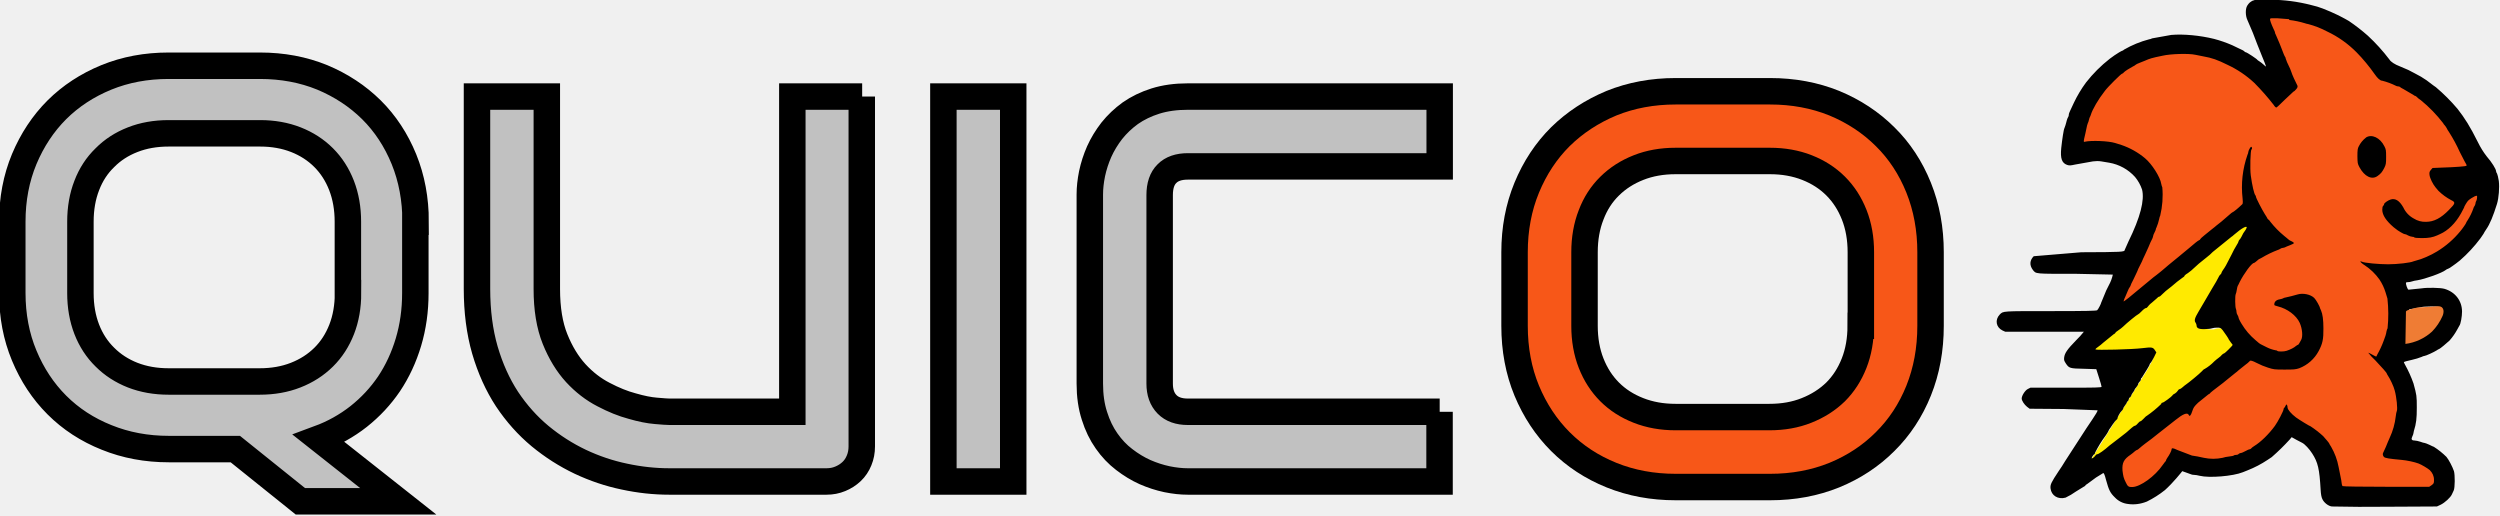
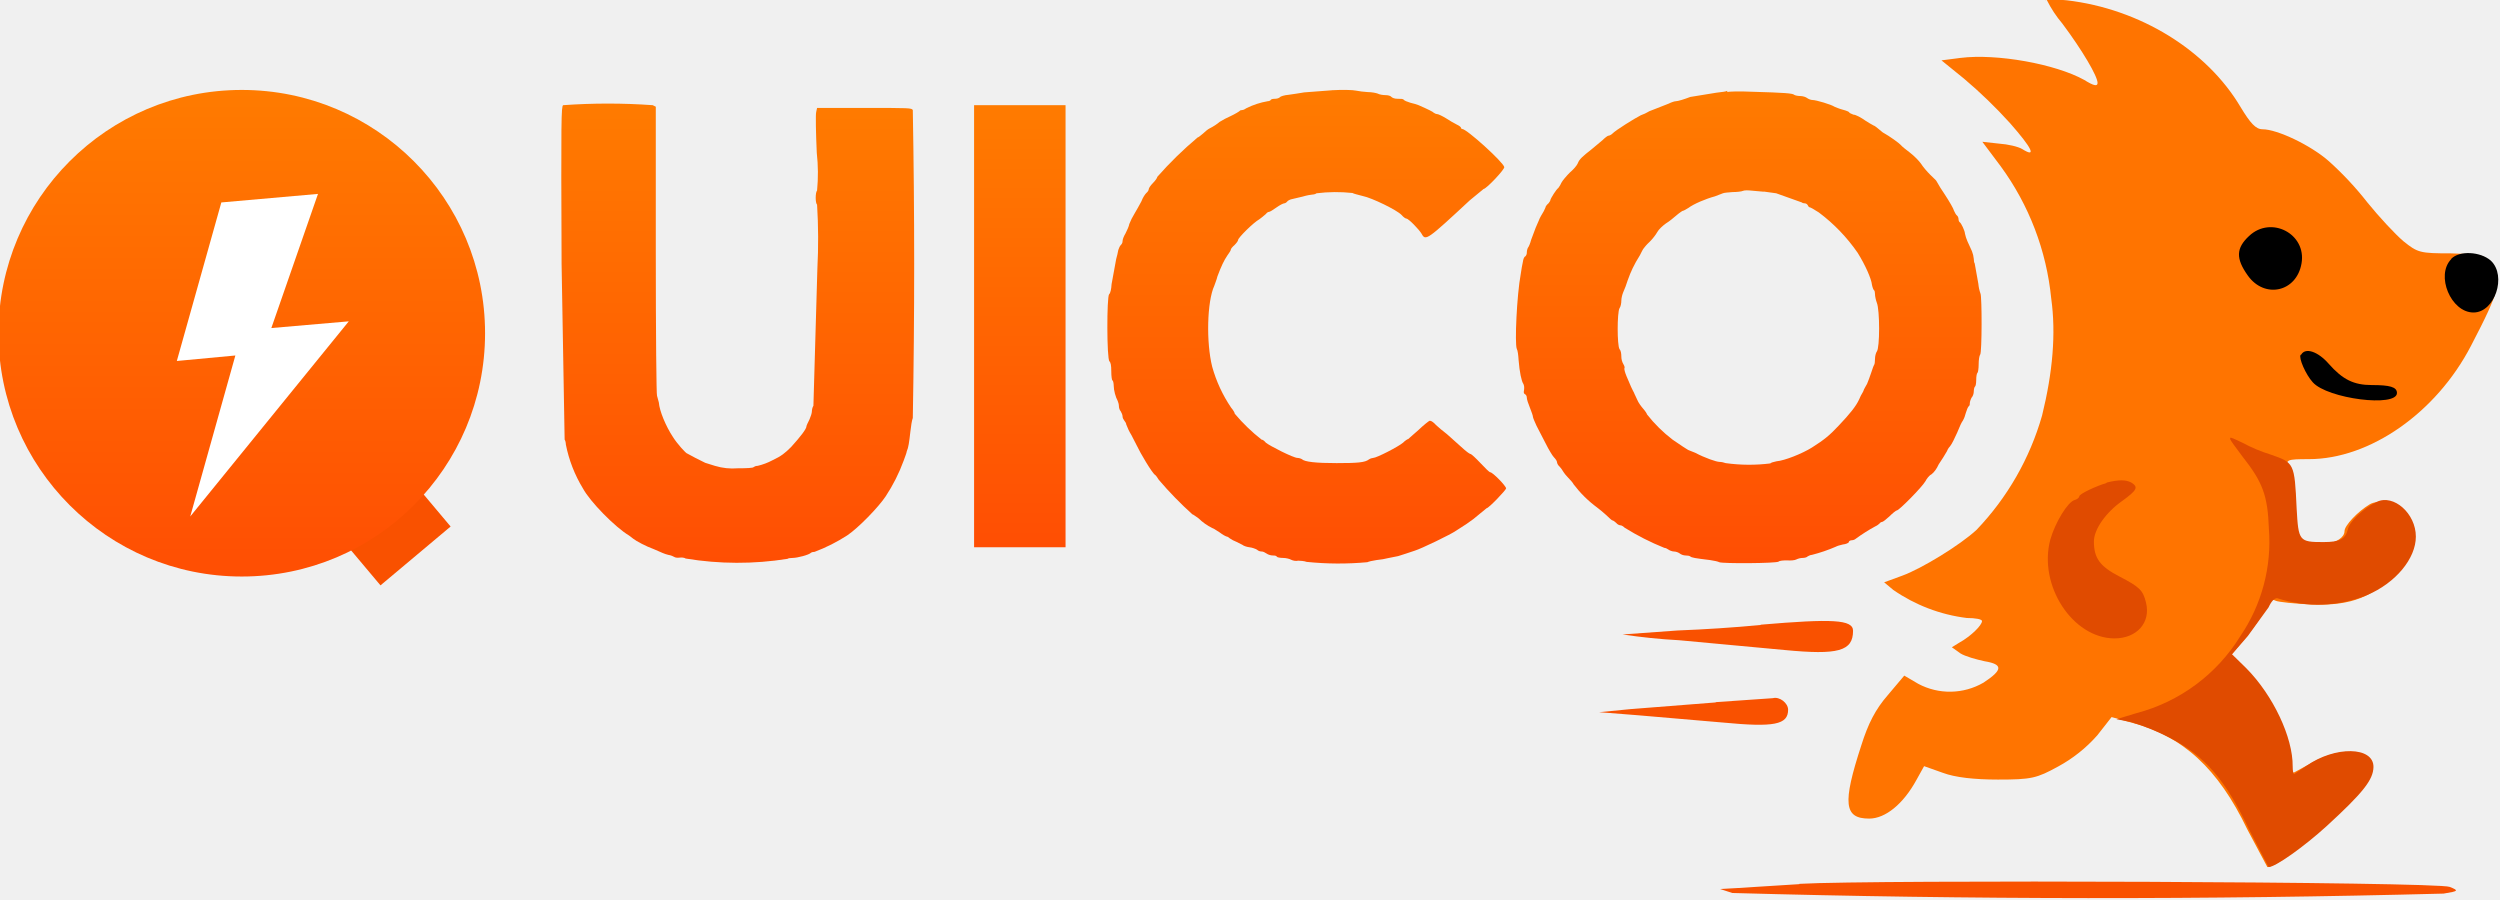
- <svg xmlns="http://www.w3.org/2000/svg" width="1890" height="390" stroke="#000" stroke-linecap="round" stroke-linejoin="round" fill="#fff" fill-rule="evenodd">
-   <g fill-rule="nonzero">
-     <path d="M1637.8 214.7l70.7-58 1 1.3-23.6 41.7-18.5 32.5c-2.2 3.7-4.4 6.8-3 11.7 1.3 5.2 4.6 5.2 8.4 5.2 1 .1 2.3-.7 3.5-.8 11.4-1 14.6 1.2 21 15.7-40 33.8-81.4 66-122.8 98.2l-1.7-1.5c1.2-2 2.4-4.2 3.7-6.3l46.4-74c1.7-2.7 3-5.5 4.5-8.3 1.8-4 .1-7-4-6.8-7.5.3-15 1.5-22.4 1.8h-23.7c-.6 0-1-.7-2-1.4l29.2-24 31.3-26c.5-.4 1.2-.6 2-1.2z" stroke="none" fill="#ffea00" />
-     <path d="M1769.4 368l-3.3-18.7c-3.3-13.7-12.5-22.7-24.5-29.3-6-3.2-12-6.6-14.4-14.4-6.3 18-17.7 30.8-35 37.5-17.6 6.8-34.5 4.5-50.4-3.6-4.5 6.2-8.5 13-13.7 18.6-3.7 4-8.8 7-13.7 9.7-5.7 3-10.2.6-11.4-5.8-.4-2.2-.8-4.5-1-6.7 0-3.4.5-6.5 3.6-9l33.4-26.6c2.4-2 5-4 7.7-5.4 2-1 4.8-1.3 8-2 1.5-8.8 10.7-12.4 17.5-18l18.4-15 10-8c10 6.4 20.6 9.2 32 7.3 11.6-2 18.8-9.8 22-20.8a41 41 0 0 0-4.8-32.5c-1.8-3.3-4.6-4.4-8-4l-18.5 3c-2 .4-3.5 2.2-5.8 3.7l13 6c8 4.6 12 15.8 7.6 23.3-3.4 5.7-11.4 9-19 7-15.5-3.7-33.3-22-30.7-40.8 1.6-12 6.4-22.8 18-29l25.6-13.5a72 72 0 0 1-26.5-30.6c-6-13-7.2-26.6-5.4-40.7-.5-.1-1-.2-1.5-.2-1.3 5.3-3.4 10.6-4 16l-.3 23.7c-.1 1.4-1.4 3-2.5 4-13.2 11-26.5 22-39.7 32.8l-43.4 36.2-6.2 4.2 5.3-12.2c8.4-17.2 16.7-34.4 22.6-52.6 5.3-16.6 2.5-31.6-9.7-43.8-8.2-8.3-18.7-13.2-30.7-14l-17.2-1.3 2.5-12.2c2.4-11 8.2-20.7 15.5-28.8 12-13.2 26.8-21.7 45-24.2a79 79 0 0 1 57.8 13.8 103 103 0 0 1 25.9 26.8c4.6-4.3 9.2-8.4 13.7-12.6 1.7-1.6 2.7-3 1.5-6l-19.5-48c-.3-.5-.4-1-.7-2 13-.6 25 1.7 36.5 6a94 94 0 0 1 44.7 36.7c1.6 2.2 4.2 4.4 6.8 5.2a80 80 0 0 1 37.2 22.9c6 6.8 11 14.8 16 22.6 3.8 6.2 6.6 13 10.3 20.4l-22.6.7c-6.2.1-8 2.5-5.6 8.2 3 7 7.8 12.4 14.5 16l4.5 2.3c-3.7 5.8-8.2 10.4-14 13.3-11.4 5.5-22.2-.6-26.3-9.7-2.5-5.6-7.2-7-11.6-4.5-3.8 2.4-4.6 8.3-1.6 13a34 34 0 0 0 38 14c8.3-2.7 15-8 19.2-16.2 1.3-2.5 2-5.3 3.8-7.5 2-2.7 4.6-5 7.5-7.8 3.5 11.3-14 35.3-31 44.8-17 9.5-35.4 10.3-54.4 7.8 15.2 10.5 20.7 25.3 19.4 42.5-.8 11-3.8 21.6-11.2 30 4 5.4 8.8 11.2 12.5 17.5 6.4 10.8 6.6 22.5 2.7 34.2-2 6.3-5 12.5-7.3 18.7-2 5.4-1.2 6.4 4.5 7l17.6 2.4c6 1.7 12.2 3.6 15 10.2 2.2 5 1.3 7.2-4.8 8.8-20.7 0-40.6 0-60.5-.1-1.6 0-3.2-.4-4.8-.7m31.2-263c-.4-.4-.7-.8-1.4-1.8-5.7-5.8-10.5-5.4-14.7 1.7-4.3 7.3-2.5 14.4 1.3 21.3 3.3 6 9 6.6 14.3 1 4.2-6 6-12 2-19 0 0 .1 0 0-.6l-1.7-2.2s.1 0 .1-.6z" stroke-linejoin="miter" stroke-linecap="butt" fill="#f75718" stroke-width="9" stroke="#f75718" />
-     <g stroke="none">
-       <path d="M1703.4.3c-2.5 1.3-3.2 2-4.5 4-1.5 2.5-1.4 7.7.2 11l2.4 5.6 1.7 4 3.3 8.6 3.6 9c1.5 3.3 3 7.6 3 7.7-.1.2-1-.5-2-1.5a24 24 0 0 0-3.1-2.4c-.8-.4-1.4-1-1.4-1 0-.5-8-5.8-8.8-5.8-.4 0-.8-.3-1-.6-.3-.4-2-1.4-4-2.2l-5.2-2.5a94 94 0 0 0-13.8-4.8c-10.5-2.6-23-3.8-32.3-3L1627 29c-.7.4-1.7.7-2.2.7a77 77 0 0 0-19 7.8c-.4.4-1 .8-1.2.8-.5 0-4.5 2.4-6 3.5a62 62 0 0 0-3.6 2.6 105 105 0 0 0-18 18 93 93 0 0 0-9.2 15.4l-2.8 6c-.5 1-1 2.3-1 3s-.2 1.3-.4 1.5c-.2.1-1 2-1.5 4.2a33 33 0 0 1-1.4 4.4c-.5.6-1.7 8.4-2.4 15-.8 8 .5 11.4 4.5 12.8 1.7.5 2.4.5 6-.3l13.5-2.4c2.2-.3 4.2-.3 6.2 0l6 1a34 34 0 0 1 19.6 10.8 30 30 0 0 1 5.3 9.5c2 8-1.3 21-10.3 39.3l-2.8 6.3c0 1.6-2 1.7-32.8 1.8l-36 3c-3 3-3.4 6.7-.7 10.3 2.5 3.2 1.4 3 32.5 3l28 .6a29 29 0 0 1-3 8c-.2.4-.7 1.3-1 2l-1 2-3.8 9.2c0 .6-2 4.7-3 5.7-.3.5-8 .7-35 .7-37.3 0-36-.1-38.7 2.6-3.8 4-2.8 9.6 2 12l2.2 1h29.6 29.8a72 72 0 0 1-5.9 6.5c-6.6 6.8-8.6 9.6-9 13-.2 1.8-.1 2.4 1.3 4.5 2.4 3.6 3 3.8 13.8 4l9.2.3 2 6.3c1.2 3.5 2 6.7 2 7-.2.6-4.2.7-27 .7H1535l-2 1c-2 1-4.6 5-4.6 7.2 0 1.6 2 4.6 4 6.2l2 1.5 25.6.2 25.8 1c.1.5-1.6 3.4-3.8 6.6l-4.7 7-10.5 16.2-5.5 8.5a132 132 0 0 1-5.1 7.9c-5.5 8.3-6.3 10-6 12.8.6 5.5 5.7 8.6 11.4 7a51 51 0 0 0 7.8-4.6l6.5-4c.3 0 .5-.2.5-.4s.8-1 1.8-1.5l6.4-4.7 5.5-3.4c.5.1 1.2 1.7 2 5 2.2 8 3.2 10 6.7 13.4a16 16 0 0 0 9.9 5c4.7.7 9.5.1 14.3-1.8a75 75 0 0 0 13.7-8.7c2.6-2.3 6.7-6.6 8.7-9l3.2-3.8 1.2-1.5 2.8 1 3.6 1.3c.5.3 1.5.5 2.4.5s3 .3 4.4.7c7.3 1.8 25.2.3 32.6-2.7l3.5-1.4a80 80 0 0 0 15.3-8l3-2a164 164 0 0 0 13.6-13.3l1.5-1.8 3.6 2 4.4 2.3c2 1 5.4 4.7 7.5 8 4.4 6.8 5.5 11.7 6.4 27.5.2 3.5.6 5.6 1.3 7 1.2 2.7 4.5 5.3 7.2 5.6a1188 1188 0 0 0 40.7.2l38.7-.2 3-1.4c3-1.5 7.3-5.4 8.3-7.7l1.4-3c1-2 1-11.8.2-14.6-1.2-3.5-4-8.8-5.7-10.8a57 57 0 0 0-9.5-7.6c-.2 0-1.7-.7-3.3-1.5-1.6-.7-3.2-1.4-3.6-1.4s-2-.4-3.5-1a18 18 0 0 0-4.4-.9c-2 0-2.5-1-1.5-3 .5-1 .8-2 .8-2.2a10 10 0 0 1 .4-2c1.8-5.7 2.2-9.4 2.2-17.7 0-8.8-.1-9.4-2.5-18.2a90 90 0 0 0-6.4-14.2c-.6-1-1-2-.8-2 .1-.2 3-1 6.2-1.7a47 47 0 0 0 7.2-2.2c.7-.4 1.6-.7 2-.7 1 0 7.5-3 9.3-4.2.8-.6 1.6-1 1.8-1 .5 0 6.5-5 8-6.5a45 45 0 0 0 5.9-8.5l1.5-2.7c1-1.2 2-7 2-10.6 0-8.2-5.2-15-13.5-17.3-3-.8-12.7-1-17-.3l-10 1c-.8-.3-2.3-4.6-1.8-5.4.1-.2.8-.3 1.5-.3.8 0 2-.2 2.8-.5a21 21 0 0 1 4.2-.9c6-1 18.6-5.5 21.5-7.8a4 4 0 0 1 1.7-.9c.5 0 5.2-3.2 9-6.3a107 107 0 0 0 15.5-16.7c1.8-2.5 3.2-4.7 3.2-5 0-.1.6-1 1.3-2 2.6-3.7 5.2-10 8-19 1.4-4.5 2-12.5 1.4-17.4-.4-2.5-1-5-1.3-5.5-.4-.5-.8-1.5-.8-2 0-1.4-3.2-6.7-7-11a61 61 0 0 1-6.7-10.8c-6-12-9.8-18-15.4-25.2a140 140 0 0 0-16.4-16.4c-1-.6-2.2-1.6-2.8-2a69 69 0 0 0-8.4-5.9l-5-2.7-4.6-2.4-6.3-2.7c-4-1.5-7-3.5-8-5.2a139 139 0 0 0-16.3-18 141 141 0 0 0-14.3-11.1c-.8-.4-2.2-1.2-3-1.7-5.5-3.2-16.7-8-21-9.2l-4.6-1.2a125 125 0 0 0-31-4c-10.3-.2-11-.2-13 .7zm27.3 14.8a66 66 0 0 1 11.9 2.5 12 12 0 0 0 2.4.6 67 67 0 0 1 14.3 5.6 78 78 0 0 1 22.3 15.8c4.6 4.6 10 11.2 13.6 16.4 2.3 3.3 4.2 5 5.7 5a53 53 0 0 1 10.5 3.9c.3.2 1 .4 1.5.4.7 0 1.2.2 1.4.4.2.3 1.4 1 2.8 1.7l7.5 4.4c.4.4 1 .7 1.3.7.2 0 1 .5 1.4 1 .5.6 1.8 1.6 2.8 2.2a105 105 0 0 1 17 17.5c0 .2.5 1 1 1.4.6.6 1.2 1.6 1.6 2.3.3.6 1 2 1.8 3a119 119 0 0 1 8.1 15l3.6 7c1.6 2.6 1.7 3 1.4 3.5-.4.3-8 1-18.4 1.3l-7.2.3-1.3 1.5c-1 1.3-1.2 1.7-1 3.7.3 2.5 2.5 7 4.6 9.5a81 81 0 0 1 2.2 2.6 41 41 0 0 0 9.6 7c3.4 1.6 3.3 2.4-1.7 7.4-6 6.2-11.4 9-17.3 9a16 16 0 0 1-9.3-2.5 18 18 0 0 1-7.9-8.4c-3-5.2-6-7-9.5-6-2.2.7-5 2.7-5 3.5 0 .4-.3 1-.7 1.3-.5.4-.7 1.5-.7 3 0 4 3 8.4 8.6 13.2l3 2.3c.1 0 1.2.7 2.4 1.5 1.2.7 2.5 1.4 3 1.4s1.6.4 2.5 1a9 9 0 0 0 3.2 1c.7 0 1.4.2 1.5.5.2.3 2.7.5 5.8.5 5.2 0 8.2-.6 11.4-2 .6-.2 1.5-.6 2.2-1 6-2.6 11.8-8.2 16-15.8l2.2-4.2c0-.7 2-4 3-5.2.7-.7 1.8-1.5 2.6-2l2.5-1.4c.7-.3 1.4-.5 1.6-.4.5.3 0 3.6-.6 4.2-.2.3-.4 1-.4 1.5a6 6 0 0 1-.7 2c-.4.4-.8 1.2-.8 1.5a43 43 0 0 1-4.6 9.5c-.6.8-1 1.6-1 1.8 0 .4-3 4.7-4.4 6.3a69 69 0 0 1-17.6 15.3c-4.8 3-12 6-15.2 6.7l-2.7.8c-2 1-12 2.2-19 2.2s-18.3-1-20-2c-.6-.2-1-.3-1-.2-.4.3 1.6 2 3.3 3a42 42 0 0 1 11 10.6 37 37 0 0 1 4.7 9.9l1.4 4.6a106 106 0 0 1 .1 22.5c-.3.4-.6 1.4-.8 2.3a21 21 0 0 1-.8 3.4l-1.3 3.6a66 66 0 0 1-4.8 10.4l-.7 1.5c-.2.4-1-.1-4.5-2-1-.6-1.6-.8-1.6-.6a47 47 0 0 0 5.2 5.6c5 5.3 8.7 9.4 8.7 10 0 .2.5 1 1 1.8 1.4 2 4.3 8 5 11 1.4 5 2.3 14 1.6 15.5-.3.6-.6 2.3-.8 4a52 52 0 0 1-4.6 16.3l-1.4 3.2a93 93 0 0 1-3.3 7.6c-.8 1.2-.6 2.5.3 3.6 1 1 4 1.4 13.6 2.3 3.7.3 9.7 1.6 12.6 2.7 2.2.8 7 3.7 8.5 5 2 2 3.2 4.4 3.2 7.4 0 2.5-.1 2.7-1.8 4l-1.8 1.2H1804c-18 0-32.8-.2-33-.5-.4-.2-.8-2-1-4.4l-2-10a48 48 0 0 0-5.7-15.4c-.8-1.2-1.4-2.2-1.4-2.4 0-.3-2.6-3.4-4.6-5.6a74 74 0 0 0-9.5-7.4c-.5 0-8.4-4.8-11-6.7-3.6-2.7-6.4-6-6.4-7.5 0-.8-.2-1.7-.5-2-.3-.5-.5-.4-1 .6-.3.7-.7 1.4-1 1.6-.3.1-.5.6-.5 1 0 1.3-4.4 9.7-6.6 12.7-4.6 6.3-10.8 12.3-15.6 15.2-1 .6-2 1.4-2.3 1.8-.2.3-.7.6-1 .6-.4 0-2 .6-3.3 1.4-1.5.8-3 1.5-3.7 1.5-.4 0-1 .3-1.5.7-.3.4-1 .7-2 .7-.7 0-1.4.2-1.6.4-.1.3-1.7.6-3.5.8s-4 .6-5 1a34 34 0 0 1-14.2 0l-4.7-1-4.3-.7-11-4.2c-3.3-1.6-4.4-1.7-4.4-.4 0 1-1.8 4.4-3.2 6.3-.6.8-1 1.8-1 2 0 .3-.3.8-.7 1l-1.7 2.3c-6 8.8-17 16.6-23 16.8-2.8.1-3.6-.4-5-3.5-1.7-3.2-2-5-2.5-9-.4-5.8 1-8.5 6.2-12a33 33 0 0 0 3.1-2.5c.7-.6 1.4-1 1.6-1 .3 0 .8-.4 1.3-.8a86 86 0 0 1 4.9-4 196 196 0 0 0 10-7.7 225 225 0 0 1 7-5.5l6-4.7c5.4-4.4 9-6 10-3.8.6 1.5 1.6.5 2.6-2.7 1-3 1.4-3.6 4.5-6.6l7.8-6.3c.3 0 .7-.3 1-.6.4-.7 3-2.7 10-8l4.3-3.5c.4-.4 3.7-3 5.2-4.2.3-.2 1.4-1 2.4-2l5-4a21 21 0 0 0 3.3-2.8c.3-.8 2-.3 5.5 1.5a52 52 0 0 0 8.2 3.4c4.4 1.4 4.8 1.5 12.5 1.5 7.3 0 8.4-.1 11.2-1a28 28 0 0 0 14.7-13c3-5.6 3.7-9 3.6-17.2 0-6.4-.6-10.8-1.8-13.5l-.8-1.8c0-1-3-6.4-4.4-7.7-2.8-2.7-8.5-3.8-12.5-2.6a121 121 0 0 1-9.1 2.3c-.8.1-1.7.4-2 .7-.3.2-1.5.5-2.5.7-2.6.4-4.3 2-4 4.3 0 .2 1.2.7 2.6 1 7.3 1.8 14 6.8 16.6 12.5 2 4.5 2.5 10.5 1 13l-1.4 2.5c-.3.6-.7 1-.8 1-.3 0-1 .5-1.7 1-1.3 1.2-4 2.6-7 3.6-2 .7-6.5.7-7 .1-.2-.3-.8-.5-1.4-.5a25 25 0 0 1-6.5-2.2l-3-1.5c-1.3-.6-2.6-1.3-3-1.7a51 51 0 0 1-2.7-2.3 49 49 0 0 1-10.4-12.2c-1.4-2.2-2.4-4.4-2.4-5 0-.4-.4-1.2-.7-1.7-.4-.5-.8-1.6-.8-2.3 0-.8-.2-1.8-.4-2.3-.7-1.2-.8-10-.2-11.2.3-.5.6-2 .8-3.2.2-1.3.5-2.7.7-3 .3-.5 1-1.8 1.5-3 3-6 9-14.4 10.8-14.4.3 0 1-.6 2-1.4s1.6-1.5 1.8-1.5 1-.5 2-1a77 77 0 0 1 12.4-6c.3 0 1-.4 1.5-.7.6-.4 1.4-.8 2-.8.4 0 1.2-.2 1.7-.4.4-.2 2-1 3.8-1.6 1.7-.6 3-1.4 3-1.6.1-.2-.8-1-2-1.5a7 7 0 0 1-2.4-1.5c-.1-.2-1.6-1.3-3-2.5a68 68 0 0 1-10.3-10.5c-.6-1-1.4-1.8-1.8-2-.3-.2-.6-.6-.6-.8s-1-1.7-2-3.3c-2-3.2-6.6-12-6.6-13 0-.4-.2-.8-.4-1-1-1-2.5-7.7-3.5-15-.7-5-.3-19 .5-19.7.7-.3.5-2-.2-2-.5-.2-2.2 3-2.2 4 0 .3-.2 1.3-.6 2a74 74 0 0 0-3.7 33.1c.3 3.7.3 4-1 5-2 2-6 5.3-6.5 5.3-.2 0-1.5 1-2.8 2.2l-5.8 5-3.8 3c-.2.3-1.7 1.4-3.2 2.6-1.4 1.2-4 3.3-5.8 4.7s-3.2 2.8-3.2 3c0 .3-.4.6-.8.7-.5.2-1.6 1-2.6 1.8l-5 4.2a921 921 0 0 1-5.2 4.3l-2.4 2c-.3.2-1.5 1.2-2.7 2.2a355 355 0 0 0-10.3 8.6c-1.3 1-3 2.5-4 3.2a72 72 0 0 0-4.9 3.9c-16.5 13.8-19.8 16.4-20 16a16 16 0 0 1 1.3-3.4 58 58 0 0 0 2-4.7c.3-1 1-2 1.3-2.5.3-.3.6-1 .6-1 0-.3 1-2.6 2.4-5.2 1.2-2.7 3-6 3.5-7.7l1.8-3.6 1-2c.2-.7 1.3-3 2.4-5.3l2.5-5.5c1-2.5 2.2-5.2 3-6.6.3-.7.6-1.7.6-2 0-.4.5-1.5 1-2.5s1-2 1-2.4c0-.3.2-1 .5-1.4a36 36 0 0 0 2-6.3c.2-1.2.6-2.4.8-2.6a66 66 0 0 0 1.6-21.5c-.2-.3-.6-1.5-.8-2.6-.7-5-7-15-12.3-19.4a56 56 0 0 0-17.8-10l-4.8-1.5c-5.2-1.6-18-2-22.7-1-1.3.3-1.3.3.2-6l1-4.7c.1-1 .5-2 .8-3 .4-.8.8-2 1-3s.5-1.7.7-2 .5-1 .7-1.7c1.2-4 5.5-11.5 10.6-18 2.2-3 12.3-13 13-13 .2 0 1-.4 1.3-1 1-1 4.2-3 6.8-4.4a10 10 0 0 0 2.4-1.5c.2-.2 1.4-.8 3-1.4a82 82 0 0 0 4-1.6c3.2-1.4 4.7-2 13.2-3.7 6-1.4 19.7-1.8 24.6-.7l6 1.2c6.8 1.2 10.7 2.6 18.4 6.4a78 78 0 0 1 20.3 13.7 182 182 0 0 1 14.6 16.6c.7 1.2 1.6 2 2 2 .3 0 3.2-2.7 6.5-6l6.4-6c.3 0 1.2-.7 2-1.7 1.4-1.5 1.5-2.4.6-3.8-.5-.7-4-8.4-4-9 0-.4-1.7-4.5-3.4-7.8l-1-2.7c0-.4-.2-1-.4-1.2-.4-.4-1.5-3-3.2-7.6l-1.2-3-2.8-6.5c-.3-.5-.5-1-.5-1.4s-.4-1.4-1-2.5c-2-4.3-3-7.2-2.7-7.8.2-.6 1.2-.6 5.4-.5l9 .7zm-32.3 157c0 .4-.4 1.2-.8 1.8a22 22 0 0 0-3 5c-.5 1-1.3 2.2-1.7 2.5-.3.3-.6 1-.6 1.2 0 .4-.6 1.5-1.2 2.4a70 70 0 0 0-4.1 7.6c-4 8-5 9.6-6.4 11.5-.7 1-1.2 2-1.2 2.3s-.4 1-1 1.3c-.4.4-1 1.4-1.4 2.3s-2.4 4.5-4.6 8l-5.6 9.6-4.7 8c-3 5-3.4 6.8-2.2 8.4.4.6.7 1.5.7 2 0 2 1.6 3 6.2 2.8 2.2 0 4.7-.3 5.4-.6a14 14 0 0 1 4-.5c2.4 0 2.6.1 4.2 2 1.7 2.3 4.6 6.5 4.6 7 0 .1.7 1 1.4 2l1.5 2c0 .6-6 6.5-6.5 6.5-.4 0-1 .5-1.6 1-.4.6-1.6 1.7-2.5 2.3a39 39 0 0 0-3.3 2.7 33 33 0 0 1-7.4 5.8c-.3 0-1.3.8-2 1.7-1.5 1.7-10.4 9-12 10-.5.3-1.6 1.2-2.5 2-.8.8-2 1.5-2.3 1.5-.5 0-1 .5-1.4 1.2-.3.6-1.3 1.5-2 2-1 .5-1.8 1-2 1.5-.6 1-6.7 5.5-7.5 5.5-.5 0-1 .3-1 1a85 85 0 0 1-11.1 9.1c-.3 0-1.2 1-2.2 2s-2 2-2.5 2c-.3 0-1.3.8-2 1.7s-1.8 1.7-2.2 1.7-1.4.7-2.3 1.5a99 99 0 0 1-8.6 7.1l-8.2 6.3c-4 3.6-8.3 6.6-9.3 6.6-.5 0-1 .5-1.4 1-.5 1-2.8 2.7-2.8 2 0-.6 1.5-3 2-3 .3 0 .5-.4.5-1a85 85 0 0 1 8-13c.5-.6 1.3-2 1.8-2.8.4-1 1-1.8 1-2 .1-.1 1.3-1.7 2.5-3.6 1.3-2 2.7-3.5 3-3.7s.7-.6.7-1c0-1 2-4.7 3.3-5.8.5-.4 1-1.2 1-1.5 0-.4.6-1.5 1.4-2.5s1.4-2 1.4-2.3.4-.7.8-1c.3-.3.7-1 .7-1.5s.3-1 .7-1.2c.4-.1.8-.7 1-1.2.1-.6.8-1.8 1.4-2.6.7-.8 1.2-1.7 1.2-2 0-.2.6-1.2 1.4-2 .8-1 1.4-2 1.4-2.4 0-.5.5-1.2 1-1.7.5-.4 1-1.2 1-1.7s.1-1 .3-1 .8-.8 1.3-1.8l3-4.8c1-1.7 2-3.3 2-3.7 0-.3.3-.8.7-1.2.4-.3 1.6-2.3 2.6-4.3l1.8-3.7-1-1.5c-1.5-2.4-2.3-2.6-9.5-1.7-7.8 1-35 1.6-35.5 1-.2-.3.7-1.2 2-2 1.3-1 3-2.2 3.7-3l8-6.5c.8-.3 1.3-1 1.3-1 0-.3 1-1.2 2.3-2 1.2-.8 2.8-2 3.5-2.7 2.8-2.8 10.8-9.3 11.3-9.3.2 0 1.5-1 2.8-2.4s2.7-2.4 3.2-2.4 1-.4 1.4-1c.3-.5 1.6-2 3-3l3.8-3.3c.6-.7 1.4-1.3 1.8-1.3s1.3-.7 2-1.5l3-2.8a169 169 0 0 0 8.6-7l4-3c.8-.5 1.5-1 1.5-1.3s1-1.3 2.6-2.2c1.4-1 2.6-2 2.6-2a136 136 0 0 1 11.7-10 38 38 0 0 0 4.5-4L1687 179c.2 0 1-.7 2-1.6 5.8-5 9.6-7 9.6-5.4zm146.3 60.6c1 1 1.3 4.2.3 6l-1.8 3.4c-1 2.3-4.4 5.8-7 7.5a32 32 0 0 1-10.9 5c-.5 0-1.5.3-2.2.7-2 1-3 .5-2.7-1.7.2-1 .5-5.7.7-10.8l.3-9 4.2-.6 5-1c.5-.3 3.6-.5 7-.5 5.4 0 6 .1 7 1zm-56-128.7a19 19 0 0 0-5.5 6.7c-.8 1.5-1 2.7-1 7.4.1 5.3.1 5.6 1.6 8.4 3.8 7 9.4 9.7 13.7 6.5 2.5-1.8 3.3-2.8 5-6 1.3-2.7 1.4-3.2 1.4-8.4 0-5-.1-5.7-1.3-8-3.2-6.5-9.6-9.5-14-6.6z" fill="#000" />
-       <path d="M1827.6 232.5l16-1c4.7.3 4 5 3 7.3a40 40 0 0 1-8 11.9 37 37 0 0 1-20.1 9.3l.4-24.4c.1-1.3 5.5-2.2 8.8-3.2z" fill="#ef7c34" />
+ <svg xmlns="http://www.w3.org/2000/svg" width="820" height="295" stroke="#000" stroke-linecap="round" stroke-linejoin="round" fill="#fff" fill-rule="evenodd">
+   <defs>
+     <linearGradient id="A" x1="50%" y1="0%" x2="50%" y2="100%">
+       <stop offset="0%" stop-color="#ff7b00" />
+       <stop offset="100%" stop-color="#ff4e03" />
+     </linearGradient>
+   </defs>
+   <g stroke="none">
+     <path fill="#f95100" d="M109.5 173.8l23-19.3 15.3 18.2-23 19.3z" />
+     <g fill="url(#A)">
+       <g fill-rule="nonzero">
+         <path d="M437 29.6l-9.2.7c-1.5.3-4 .6-5.2.8-1.3.1-2.6.5-2.8.8-.3.3-1 .5-1.6.5s-1.3.1-1.4.4c-.1.2-.6.4-1 .4a25 25 0 0 0-7 2.3c-.4.3-1 .6-1.4.6-.3 0-.7.1-.8.3-.2.2-1.5 1-3 1.7A29 29 0 0 0 400 40c-.8.7-2 1.5-3.4 2.2-.4.2-1.4 1-2 1.6-.8.7-1.6 1.3-1.8 1.3A123 123 0 0 0 379.6 58c0 .3-.6 1.2-1.4 2-.8.8-1.4 1.7-1.4 2 0 .4-.4 1-.8 1.3-.5.5-1.2 1.6-1.6 2.7a96 96 0 0 1-2.3 4.1 21 21 0 0 0-1.7 3.4c-.1.7-.7 2-1.2 3-.6 1-1 2-1 2.6s-.3 1-.6 1.3c-.3.3-.6 1-.8 1.6-.1.6-.4 2-.7 3l-1.5 8.2c-.1 1.7-.4 3-.8 3.3-.8.7-.8 21.3.1 22 .4.4.6 1.3.6 3.3 0 1.6.2 3 .4 3s.4 1 .4 1.7c0 1.5.6 3.7 1.3 5 .2.4.4 1.2.4 1.7s.2 1.3.6 1.7c.3.5.6 1.2.6 1.7s.3 1 .6 1.4.6.8.6 1.2a19 19 0 0 0 1.7 3.5l1.8 3.5c1 2.2 5 9 6 9.6.2.1.7.8 1.2 1.6a120 120 0 0 0 11 11.3c.2 0 1 .6 2 1.3a18 18 0 0 0 4.5 3.2c.2 0 1.2.6 2.4 1.4 1 .8 2.2 1.4 2.4 1.4s.7.3 1 .6a10 10 0 0 0 2.1 1.1l2 1c.3.3 1.4.7 2.3.8s2 .5 2.5.8c.4.4 1 .6 1.6.6.4 0 1 .3 1.6.7.4.3 1.3.6 2 .6s1.2.1 1.3.4c.1.2 1 .4 2 .4 1 0 2.2.3 2.7.6.6.3 1.6.5 2.3.3.6 0 2 .1 2.8.4a102 102 0 0 0 19.9.1c.4-.2 1.6-.5 3-.7a27 27 0 0 0 4.1-.7l3-.6 2.5-.8 3-1c2-.6 11.8-5.3 13.6-6.6.5-.3 2-1.3 3.4-2.2a40 40 0 0 0 4.3-3.3l2.2-1.8c.7 0 6.4-6 6.4-6.5 0-.8-4.4-5.3-5.2-5.3-.3 0-1.7-1.4-3.2-3-1.5-1.6-3-3-3.3-3s-1.6-1-3-2.3l-4.7-4.2c-1.3-1-3-2.4-3.6-3-.7-.8-1.5-1.4-2-1.4-.3 0-2 1.4-3.7 3l-3.4 3c-.2 0-1 .5-1.7 1.2-1.5 1.3-8.7 5-9.8 5-.3 0-1 .2-1.4.5-1.3 1-3.7 1.2-10.6 1.2-6.7 0-10.5-.4-11.4-1.3-.3-.2-1-.4-1.4-.4-1.4 0-9.2-4-10.4-5-.5-.6-1-1-1.4-1a59 59 0 0 1-8.8-8.5c0-.3-.5-1.2-1.2-2a46 46 0 0 1-6.2-13.4c-2-8-1.7-21.4.7-26.6.2-.7.8-2 1-3 1.3-3.5 2.2-5.3 3.2-6.8.7-1 1.2-1.7 1.2-2s.6-1 1.2-1.5c.7-.7 1.2-1.4 1.2-1.7 0-.7 5-5.7 7-6.8a29 29 0 0 0 2.1-1.7c.3-.4.7-.7 1-.7s1.3-.6 2.4-1.4 2.3-1.4 2.6-1.4.8-.3 1-.6c.2-.3 1-.7 1.6-.8l3.4-.8c1.3-.4 3-.7 3.4-.7s1-.2 1.2-.4a51 51 0 0 1 11.8-.1c.5.3 2 .6 3.4 1 3 .6 11.2 4.6 12.7 6.2.6.7 1.3 1.2 1.6 1.2.7 0 4.2 3.6 5 5 1.3 2.4 1.8 2 15.8-11l4.5-3.7c1-.1 7-6.5 6.8-7.2-.3-1.6-12.3-12.5-13.8-12.5-.2 0-.4-.2-.4-.4s-.6-.7-1.3-1a40 40 0 0 1-3.6-2.1c-1.3-.8-2.6-1.4-3-1.4-.3 0-.7-.2-1-.4-.2-.3-2-1.2-5-2.5-.5-.2-1.7-.6-2.7-.8-1-.3-2-.7-2.2-1s-1-.3-2-.3-1.7-.3-2-.6c-.3-.4-1.2-.6-2-.6s-2-.2-2.5-.5c-.5-.2-2-.5-3.3-.5a31 31 0 0 1-4-.5c-.8-.2-4.3-.3-7.8-.1z" />
+         <path d="M566.5 29.8c-.2.2-1.7.4-3.5.6l-8.6 1.4c-1.8.7-4 1.4-4.7 1.4-.4 0-1.4.3-2.4.8-1.5.6-2.6 1-5.6 2.2-.4.1-1 .4-1.3.6-.3.2-1.3.7-2.2 1-2 1-8.4 5-9.3 6-.4.4-1 .7-1.3.7s-1.2.7-2 1.5l-3.6 3c-2.8 2.2-4 3.2-4.5 4.6-.3.7-1.4 2-2.6 3-1 1-2.4 2.6-2.8 3.4-.4 1-1 1.6-1 1.7-.5.2-2.6 3.5-2.6 4 0 .2-.3.6-.6 1-.4.3-1 1-1 1.4-.3.8-.6 1.3-1.5 2.8-.3.5-.6 1.2-.7 1.5s-.6 1.3-1 2.3c-.4 1-1 2.6-1.5 4-.3 1.2-.8 2.3-1 2.5-.2.3-.4 1-.4 1.6 0 .6-.2 1-.5 1.3-.4.1-.7 1-.8 1.8-.2.8-.5 2.6-.7 4-1.3 7-2 22.8-1.3 24.5.3.5.5 2 .6 3.7.3 4 1 7 1.5 7.7.3.5.4 1.2.3 2-.2 1-.1 1.3.3 1.5s.6.7.6 1.2.5 2 1 3.2c.5 1.3 1 2.6 1 3 0 .3.6 1.7 1.2 3l3 5.8c1 2 2.2 4 2.7 4.5s1 1.2 1 1.6c0 .3.3 1 .8 1.4.4.4.8 1 .8 1s.8 1.4 1.8 2.4c1 1 2 2.2 2 2.4a38 38 0 0 0 7.8 7.7c.7.5 2 1.6 3 2.5 1 1 1.8 1.7 2 1.7s.8.4 1.2.8c.4.5 1 .8 1.4.8.4 0 1 .4 1.4.8a84 84 0 0 0 13 6.6c.4 0 1 .3 1.4.6s1.3.6 1.8.6c.6 0 1.4.3 1.8.6.5.4 1.3.7 2 .7s1.2.1 1.5.3c.4.4 1.5.6 6.5 1.2 1.4.2 2.7.5 3 .7 1 .5 18.8.4 19.5-.2.3-.3 1.5-.4 2.8-.4 1 .1 2.5 0 3-.3a5 5 0 0 1 2.1-.5c.6 0 1.4-.2 1.6-.5.3-.2 1-.5 1.4-.5a52 52 0 0 0 7.9-2.7c.3-.2 1.3-.5 2.2-.7 1-.1 2-.5 2-.8s.5-.6 1-.6c.4 0 1-.2 1.3-.5a57 57 0 0 1 6.3-4c.7-.3 1.3-.8 1.5-1 .1-.2.5-.5.8-.5s1.3-.8 2.4-1.8c1-1 2.2-2 2.5-2 .7 0 8.2-7.6 9.3-9.5.4-.8 1.3-2 2-2.3 1-.8 1.7-1.8 2.4-3.3l1.5-2.3 1.2-2c0-.1.4-1 1-1.6.6-.7 1.6-2.8 2.4-4.6.7-1.8 1.5-3.5 1.8-3.8a10 10 0 0 0 1-2.6c.3-1 .7-2 1-2.2s.3-.6.3-1 .3-1.3.6-1.8c.4-.4.7-1.3.7-2s.2-1.5.4-1.6.4-1 .4-2.2c0-1.2.2-2.2.4-2.3s.4-1.4.4-2.8.2-2.8.5-3.2c.6-.7.6-19 .1-20a13 13 0 0 1-.7-3.2l-1.2-6.7c-.2-.2-.3-1-.3-1.5a9 9 0 0 0-.6-2.5l-1.5-3.3a13 13 0 0 1-.8-2.5c0-.8-1.2-3.4-1.7-3.7-.2-.1-.4-.6-.4-1s-.2-1-.5-1.2c-.4-.3-.7-1-1-1.6-.1-.6-1.5-3-3-5.3a55 55 0 0 1-2.8-4.5c0-.1-1-1-2-2s-2.4-2.6-3-3.6c-.7-1-2.3-2.6-3.6-3.6s-2.6-2-3-2.5c-.5-.6-3.5-2.8-6-4.2l-1.7-1.4c-.5-.4-1-.8-1.2-.8a38 38 0 0 1-2.7-1.6c-1.4-1-3.2-2-4-2-.8-.3-1.4-.6-1.4-.8 0-.1-.8-.5-2-.8s-2.3-.8-2.8-1c-1-.7-6-2.2-7.2-2.2-.5 0-1.3-.3-1.7-.6-.5-.4-1.5-.7-2.3-.7s-1.7-.2-2-.4c-.5-.5-3.2-.7-13.6-1-4.4-.2-8-.1-8.3.1zm11.8 33l4.3.6 8.4 3c.2.2.6.3 1 .3s.8.3 1 .7c.1.3.4.6.6.6s1.5.7 3 1.7a57 57 0 0 1 12.7 13.2c2.5 4 4.5 8.5 4.7 10.5.2 1 .5 1.7.7 1.8.2.2.3.7.3 1.3 0 .7.3 2 .6 2.8 1 2.4 1 14.8 0 16-.3.4-.6 1.5-.6 2.4s-.1 1.8-.3 2c-.2.3-.6 1.5-1 2.7s-1 2.8-1.3 3.5c-.4.6-.8 1.5-1 1.8-.1.4-.4 1-.6 1.3-.2.3-.7 1.2-1 2-1 2.2-3 4.7-6.7 8.6-3 3.2-4.7 4.6-8.8 7.2-3.2 2-9 4.3-11.6 4.5-1 .2-2 .5-2 .7a56 56 0 0 1-14.7-.1c-.5-.2-1.4-.4-2-.4-1 0-4.8-1.3-8-3l-2-.8c-.2 0-1-.6-2-1.2l-3.4-2.3a47 47 0 0 1-8.4-8.3c0-.2-.5-1-1.2-1.8s-1.6-2-2-3c-.4-1-1-2-1-2.2-.2-.4-.7-1.3-1-2s-1-2.4-1.5-3.5c-.5-1.2-.8-2.3-.7-2.6.2-.2 0-.8-.3-1.3a5 5 0 0 1-.7-2.6c0-1-.2-2-.6-2.4-.8-1.2-.8-12 0-13.4.4-.5.6-1.7.6-2.5s.3-2 .6-2.7a36 36 0 0 0 1.5-4c1-2.8 2-5 4-8.2.5-1 1-2 1.2-2.2.2-.3 1-1.3 2-2.2 1-1 2-2.3 2.5-3.2s1.7-2 2.8-2.8c1-.6 2.5-1.8 3.4-2.6s2-1.5 2-1.5c.3 0 1.2-.5 2-1 1.7-1.3 5.7-3 8.7-3.8l2.6-1c.4-.2 2-.3 3.2-.4 1.5 0 3-.2 3.4-.4.5-.2 1.6-.2 2.5-.1l4.5.4z" />
+         <path d="M184.7 34.5c-.6.5-.7 4-.5 52l1 57.7c.2.2.4 1 .4 1.6a44 44 0 0 0 5.6 14.4c2.3 4.3 10.5 12.7 15.2 15.5l1.3 1c1 .8 4.2 2.5 6.7 3.4l3 1.3a12 12 0 0 0 1.8.6c.8.1 1.7.5 2 .7.3.2 1 .3 1.7.2s1.6 0 2 .3a104 104 0 0 0 33.4.1c.2-.2 1-.3 1.7-.3 1.5 0 5.4-1 6-1.7.3-.2.8-.3 1.2-.3a56 56 0 0 0 10.7-5.4c3.6-2.4 10.3-9.3 12.6-12.8a56 56 0 0 0 5.9-11.7c.4-1.2 1-2.6 1-3 .6-1.4.8-3 1.2-6.5.2-1.8.5-3.8.8-4.5a2834 2834 0 0 0 0-101c-.4-.7-1-.7-16-.7H268l-.3 1.4c-.2.8-.1 6.8.2 13.3a60 60 0 0 1 .1 12.4c-.6.6-.6 4.2 0 4.6a186 186 0 0 1 .1 21l-1.3 45c-.3.4-.5 1.3-.5 1.8 0 .6-.4 1.8-.8 2.7-.5 1-1 2-1 2.3 0 .8-2 3.4-5 6.7-2 2-3.2 3-6.2 4.4a20 20 0 0 1-4.8 1.8c-.6 0-1 .2-1.3.4-.1.3-2.3.4-5.2.4a20 20 0 0 1-7.5-.8l-3.2-1-3.2-1.6-2.6-1.4c-.5 0-3.5-3.4-4.8-5.5-2.3-3.5-4.4-8.5-4.6-11.3l-.6-2.2c-.2-.2-.4-20-.4-47.5V35l-1-.5a206 206 0 0 0-29.4 0z" />
+       </g>
+       <circle cx="79.3" cy="109.3" r="79.8" />
+       <path d="M319.5 34.5h30v145h-30z" />
+     </g>
+     <g fill-rule="nonzero">
+       <path d="M58 118.4l14.6-52 31.7-2.8-15.3 44 25.4-2.2-52 64 14.8-52.8z" />
+       <path d="M671.3-.1a39 39 0 0 0 5.2 7.9C683 16.5 688 25 688 27.2c0 1.2-1.2 1-4.4-1C674.2 21 655 17.5 643 19l-6.2.8 7.4 6a157 157 0 0 1 15.1 14.6c7.3 8.3 8.8 11.5 4 8.5-1.3-.8-4.7-1.6-7.7-1.8l-5.4-.6 6 8a88 88 0 0 1 16.6 43.4c1.6 11.5.5 24.2-3 38.4a90 90 0 0 1-21.5 37.5c-5.4 5-18 12.7-24.3 15l-6 2.2 3 2.5a54 54 0 0 0 24.1 9.2c2.8 0 5 .4 5 1 0 1.4-3.7 5-7.3 7l-2.6 1.6 2.8 2c1.6 1 5.2 2 8 2.6 6 1 6 2.8-.4 7a22 22 0 0 1-21.4.4l-4.6-2.7-5.4 6.4c-4 4.6-6.4 9.2-8.7 16.5-6.2 19-5.7 24 2.6 24 5.3 0 11.2-4.8 15.5-12.7l2.5-4.5 6.2 2.2c4 1.5 10.3 2.2 18 2.2 11 0 12.7-.4 19.8-4.3a47 47 0 0 0 12.8-10.2l4.7-6 6.5 1.8c16.8 4.4 28.4 15 38 35l6.6 12.4c3.7 0 21-14.6 28.7-24 9.3-11.4 1-18-13.4-10.6l-6.6 3.6c-.5.2-1.2-1.8-1.6-4.6a57 57 0 0 0-14.9-29.5l-4.2-4.3 5-6c2.8-3.5 5.7-7.6 6.4-9.5 1-2.4 2-3.2 3.2-2.5 1 .5 6.4 1 12 1.3 13 .4 20.4-2.5 27.3-10.8 5.4-6.6 6.5-12.5 3-17.6-2.6-4.3-8-6.4-11.3-4.5-4 2.4-8.3 7-8.3 8.8 0 4.2-10.8 6.3-14.6 2.8-1.3-1-2-4.5-2.5-11a84 84 0 0 0-1.4-12.4c-.8-2.8-.6-3 6.8-3 20 0 41.8-15.2 53.2-37.2 9.7-18.6 10.3-21.5 6.3-27-2-3-3.2-3-13-3.3-10 0-10.8-.2-15.5-4-2.7-2.3-8-8-11.8-12.7a106 106 0 0 0-12.6-13.5c-6-5.3-17-10.5-21.8-10.5-2.2 0-4-2-7.2-7.3-11-18.6-33-32.2-57-35-3.8-.4-7-.4-7 .1z" fill="#ff7400" />
    </g>
  </g>
-   <g stroke-linejoin="miter" stroke-width="20">
-     <path d="M314 167.6v54q0 19.6-5.2 37-5.2 17.4-14.7 31.6-9.5 14-23 24.7-13.5 10.6-30 16.7l60 47.4h-74l-49.2-39.5h-50.3q-25.3 0-47-8.8Q58.8 322 43 306.2q-15.7-15.7-24.7-37.4-9-21.6-9-47.3v-54q0-25.5 9-47.2Q27.4 98.6 43 83q15.7-15.6 37.4-24.5 21.6-8.8 47-8.8h69.2q25.4 0 47 8.8 21.5 9 37.2 24.5 15.7 15.6 24.6 37.4 8.8 21.7 8.8 47.2zm-51 54v-54q0-15-4.8-27.4-4.8-12.3-13.5-21-8.8-8.8-21-13.6-12.3-4.8-27-4.8h-69.2q-15 0-27.2 4.8-12.3 4.8-21 13.6-9 8.7-13.7 21-4.8 12.3-4.8 27.4v54q0 15 4.8 27.4 4.8 12.3 13.7 21 8.8 8.8 21 13.6 12.3 4.8 27.2 4.8h68.8q15 0 27.2-4.8 12.3-4.8 21.2-13.6 8.8-8.7 13.6-21 4.8-12.3 4.8-27.4zM651.5 73v264.5q0 5.7-2 10.5-2 5-5.7 8.5-3.7 3.5-8.6 5.5-4.8 2-10.3 2H506q-16.8 0-34-3.7-17.2-3.6-33.3-11.2-16.2-7.7-30.4-19.4-14.2-11.8-25-28-10.6-16.2-16.7-37-6-20.8-6-46.4V73h52.8v145.5q0 22.4 6.2 37.8 6.2 15.4 15.7 25.8 9.5 10.3 21 16.2 11.4 6 21.6 8.7 10.3 3 18 3.6 7.8.7 10.2.7H599V73h52.8zM766 73v291h-52.8V73H766zm322.3 238.3V364H898q-7.3 0-15.7-1.7-8.5-1.8-16.7-5.4-8.2-3.7-15.7-9.5-7.5-5.7-13.3-14-5.8-8.2-9.2-19-3.5-10.8-3.5-24.4V147q0-7.3 1.7-15.7 1.8-8.5 5.4-16.7 3.7-8.2 9.5-15.7 6-7.5 14-13.3 8.3-5.8 19-9.2Q884.3 73 898 73h190.4v52.8H898q-10.4 0-15.8 5.5-5.5 5.4-5.5 16.2V290q0 10 5.6 15.7 5.5 5.6 15.7 5.6h190.4z" fill="#c1c1c1" />
-     <path d="M1459.5 190.7v55.6q0 26.6-9 49-9 22.4-25.4 38.6-16.2 16.2-38.4 25.3-22.3 9-48.5 9h-71.4q-26.2 0-48.5-9-22.3-9-38.6-25.3-16.2-16.2-25.5-38.6-9.2-22.3-9.2-49v-55.6q0-26.4 9.2-48.8 9.3-22.5 25.5-38.6 16.3-16 38.6-25.3 22.3-9 48.5-9h71.4q26.2 0 48.5 9 22.2 9.2 38.4 25.3 16.3 16 25.4 38.6 9 22.4 9 48.8zm-52.7 55.6v-55.6q0-15.6-5-28.3-5-12.7-14-21.7-9-9-21.7-14-12.7-5-28-5h-71.4q-15.4 0-28 5-12.7 5-21.8 14-9.2 9-14 21.7-5 12.7-5 28.3v55.6q0 15.6 5 28.3 5 12.7 14 21.7 9 9 21.8 14 12.7 5 28 5h71q15.5 0 28-5 12.7-5 22-14 9-9 14-21.7 5-12.7 5-28.3z" fill="#f75718" />
+   <path d="M731.5 144c0 .4 2 3 4 5.7 6.7 8.5 8.3 12.8 8.7 23.8a55 55 0 0 1-9.4 35.2 57 57 0 0 1-34 25.2l-6.6 2 5 1a76 76 0 0 1 12.7 5.2c11.4 6 18 13.6 25.8 30l6.4 12.3c2.2 0 11.4-6.5 19-13.4 12-11 15.3-15.2 15.4-19.4.1-6.8-12.6-7-22-.4l-4 2.7c-.3 0-.5-1-.5-2.5.1-9.5-6.4-23.3-15.2-32.2l-4.7-4.6 5.2-6 6.8-9.4c1-2.2 2-3 2.8-3a43 43 0 0 0 29.5-1c9.4-4 16-12 16-19.2 0-7.6-7.3-14-12.8-11.4-4.5 2.2-9 6.5-9.5 9-.8 3.2-2.6 4.2-8 4.2-8 0-8.2-.3-8.8-11-.7-15-.8-15-8.5-17.7a51 51 0 0 1-9.3-3.9c-2.2-1-4-2-4-1.5zM691 158.4c-3.4 1-9 3.6-9 4.4 0 .4-.7 1-1.5 1.2-2.3.6-6.4 7.4-8 13-4 15 7.3 32.3 21 32.4 7.4 0 12-5.2 10.4-11.7-1-4.2-2.2-5.2-8.7-8.6-6.4-3.3-8.4-6-8.4-11.5 0-4 4-9.6 9.3-13.3 4.8-3.5 5.4-4.5 3-6-1.8-1-4.2-1-8.2 0z" fill="#e04b00" stroke="none" fill-rule="nonzero" />
+   <g stroke="none" fill-rule="nonzero">
+     <path d="M737.7 77.4c-4.3 4-4.4 7.4-.4 13 5.5 7.7 16 5.4 17.6-4 1.7-9.7-10-15.8-17.2-9zM804 85c-5.2 5.3-.1 17.5 7.3 17.5 7 0 11-12 5.7-17-3.4-3-10.3-3.4-13-.6zm-49.4 31.4c-.7 1 1.7 6.5 4 9 4.8 5.4 27.6 8.3 27.6 3.5 0-2-2.4-2.6-8.2-2.6-6 0-9.6-1.8-14.2-7-3.5-4-7.6-5.4-9-3z" fill="#000" />
+     <path d="M577.5 205a510 510 0 0 1-27.3 1.8l-18 1.3a194 194 0 0 0 18.6 1.9l34.5 3.2c17.6 1.7 22.5.4 22.5-6.3 0-3.7-6.8-4-30.3-2zm-14.8 25.4l-28 2.2-10.2 1 12.7 1 28 2.4c16.7 1.6 21.3.7 21.3-4.2 0-2.2-2.8-4.4-5-3.8l-18.7 1.3zm27.5 59.6l-20.7 1.3-5.3.3 4 1.3a4312 4312 0 0 0 233.3.2c5-.8 5-1 2-2.2-4-1.7-189-2.4-213.3-1z" fill="#f95100" />
  </g>
</svg>
